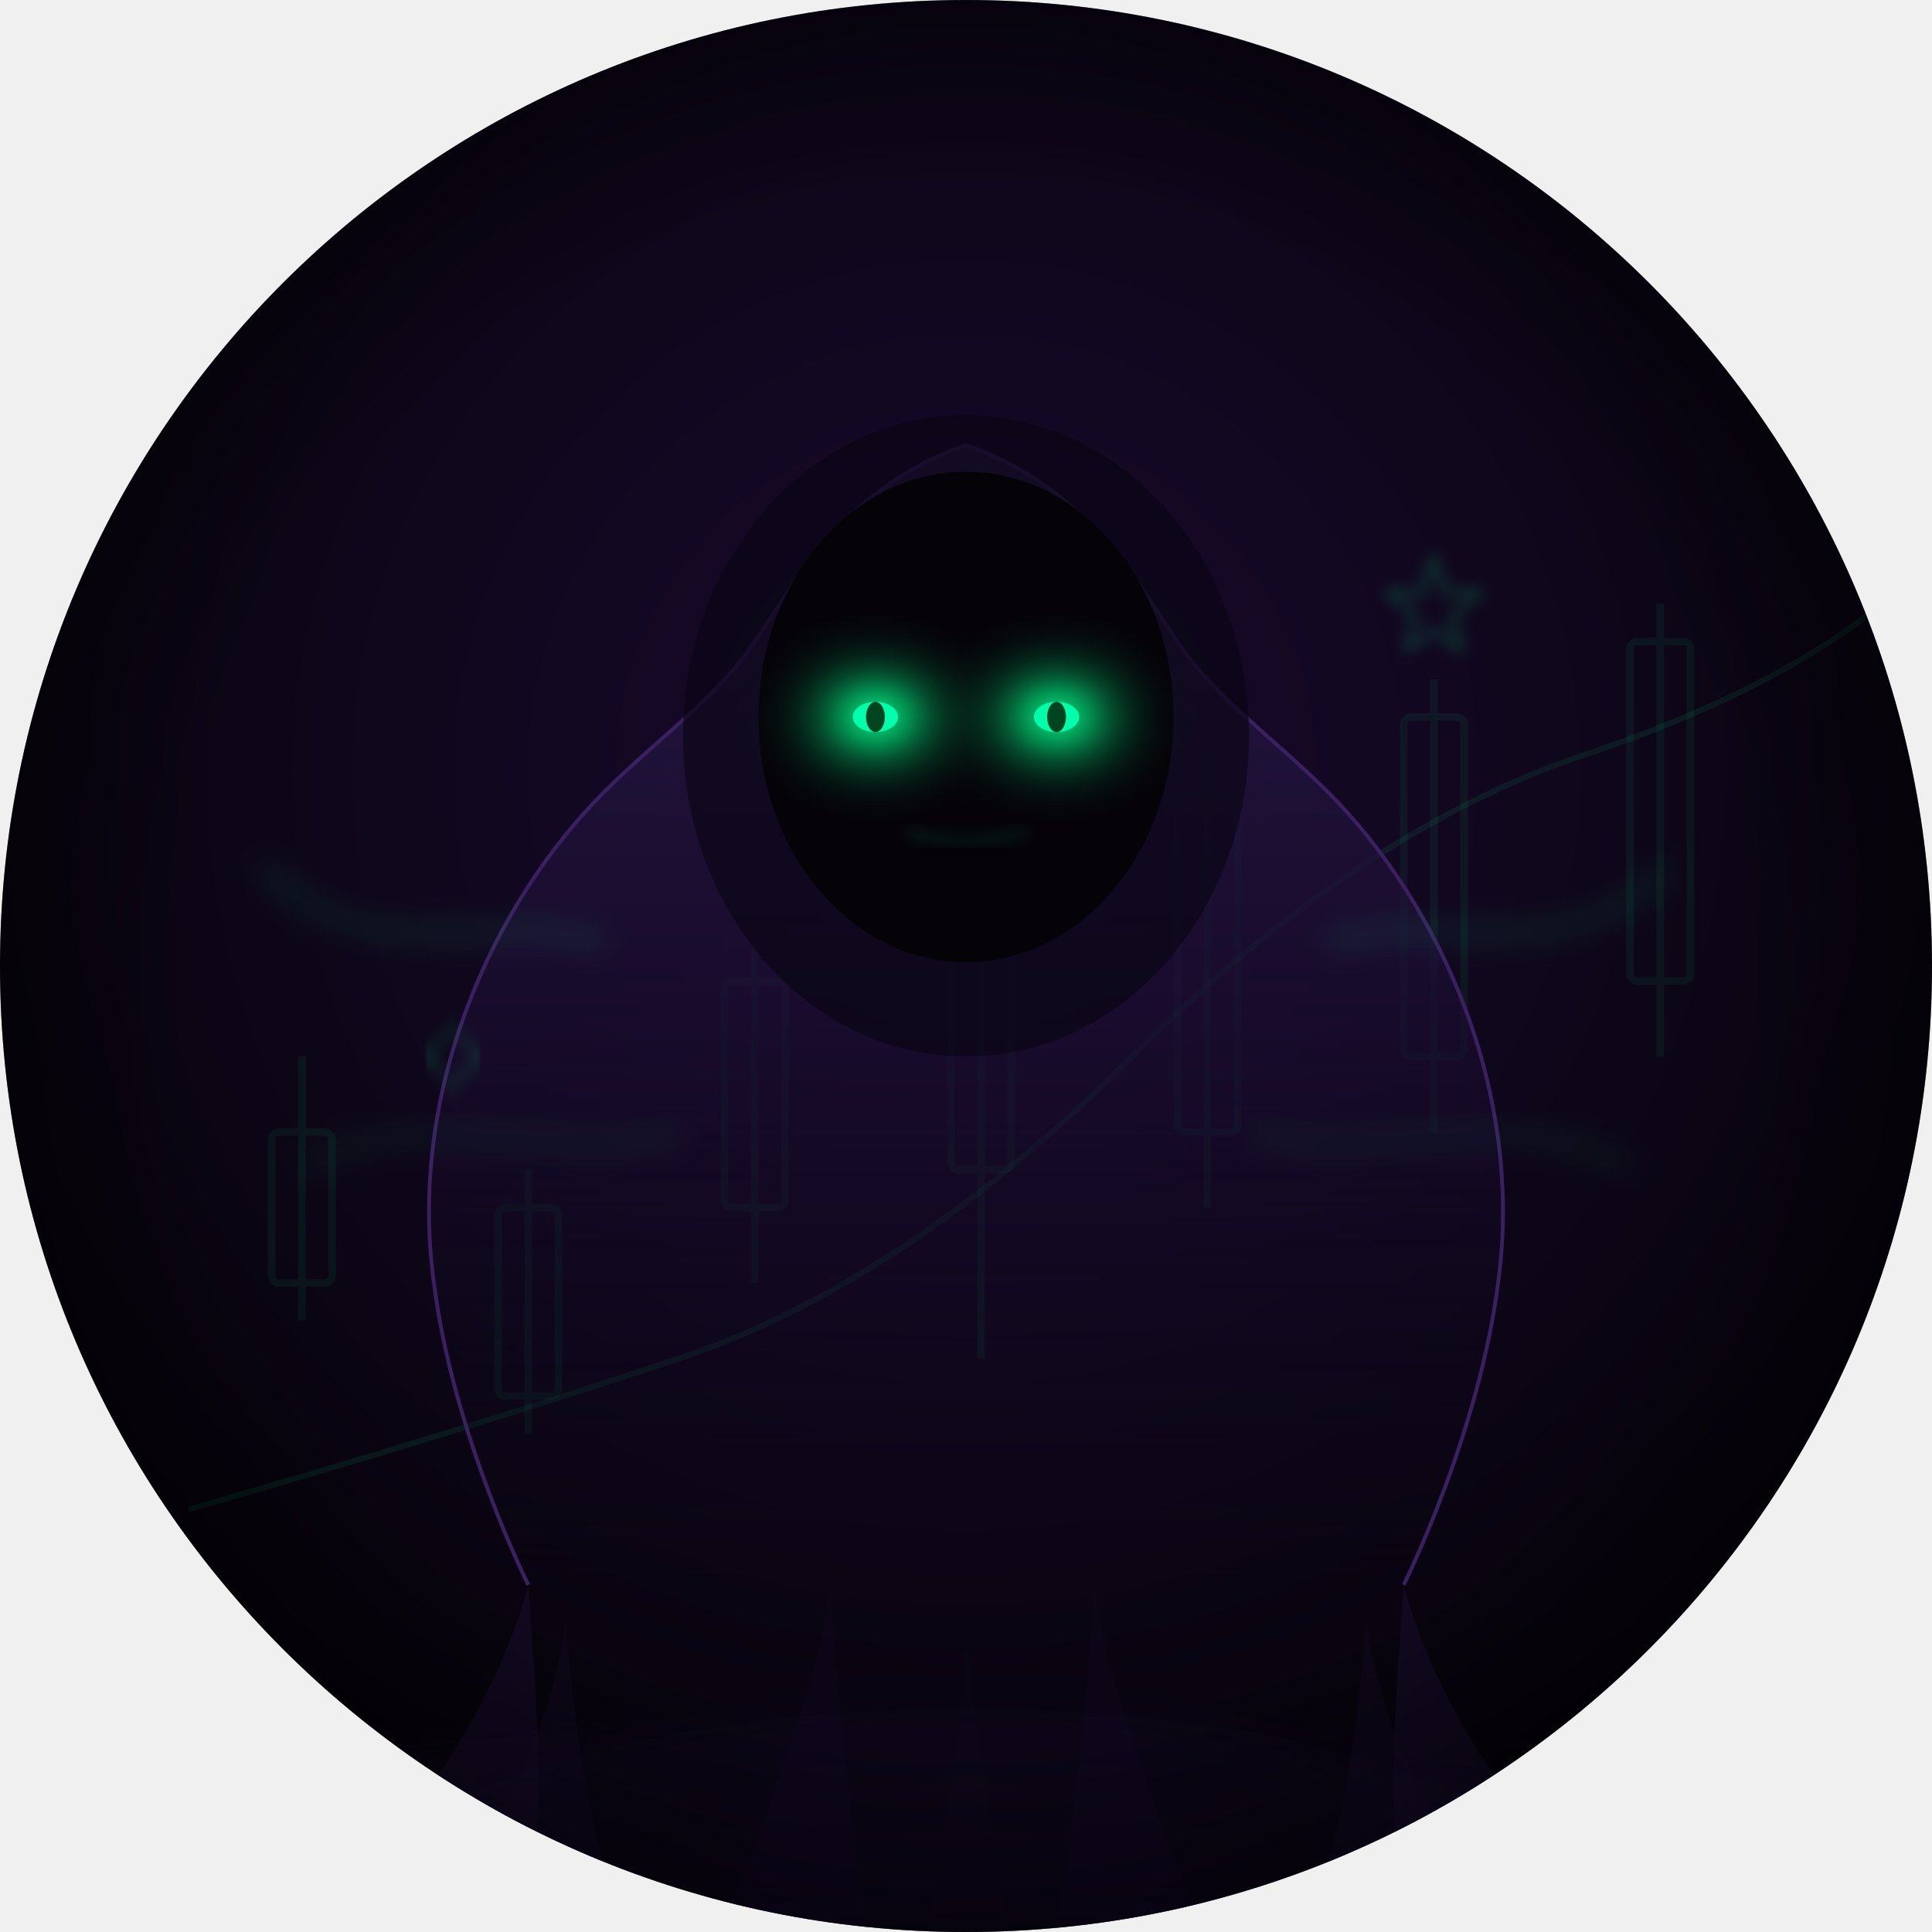
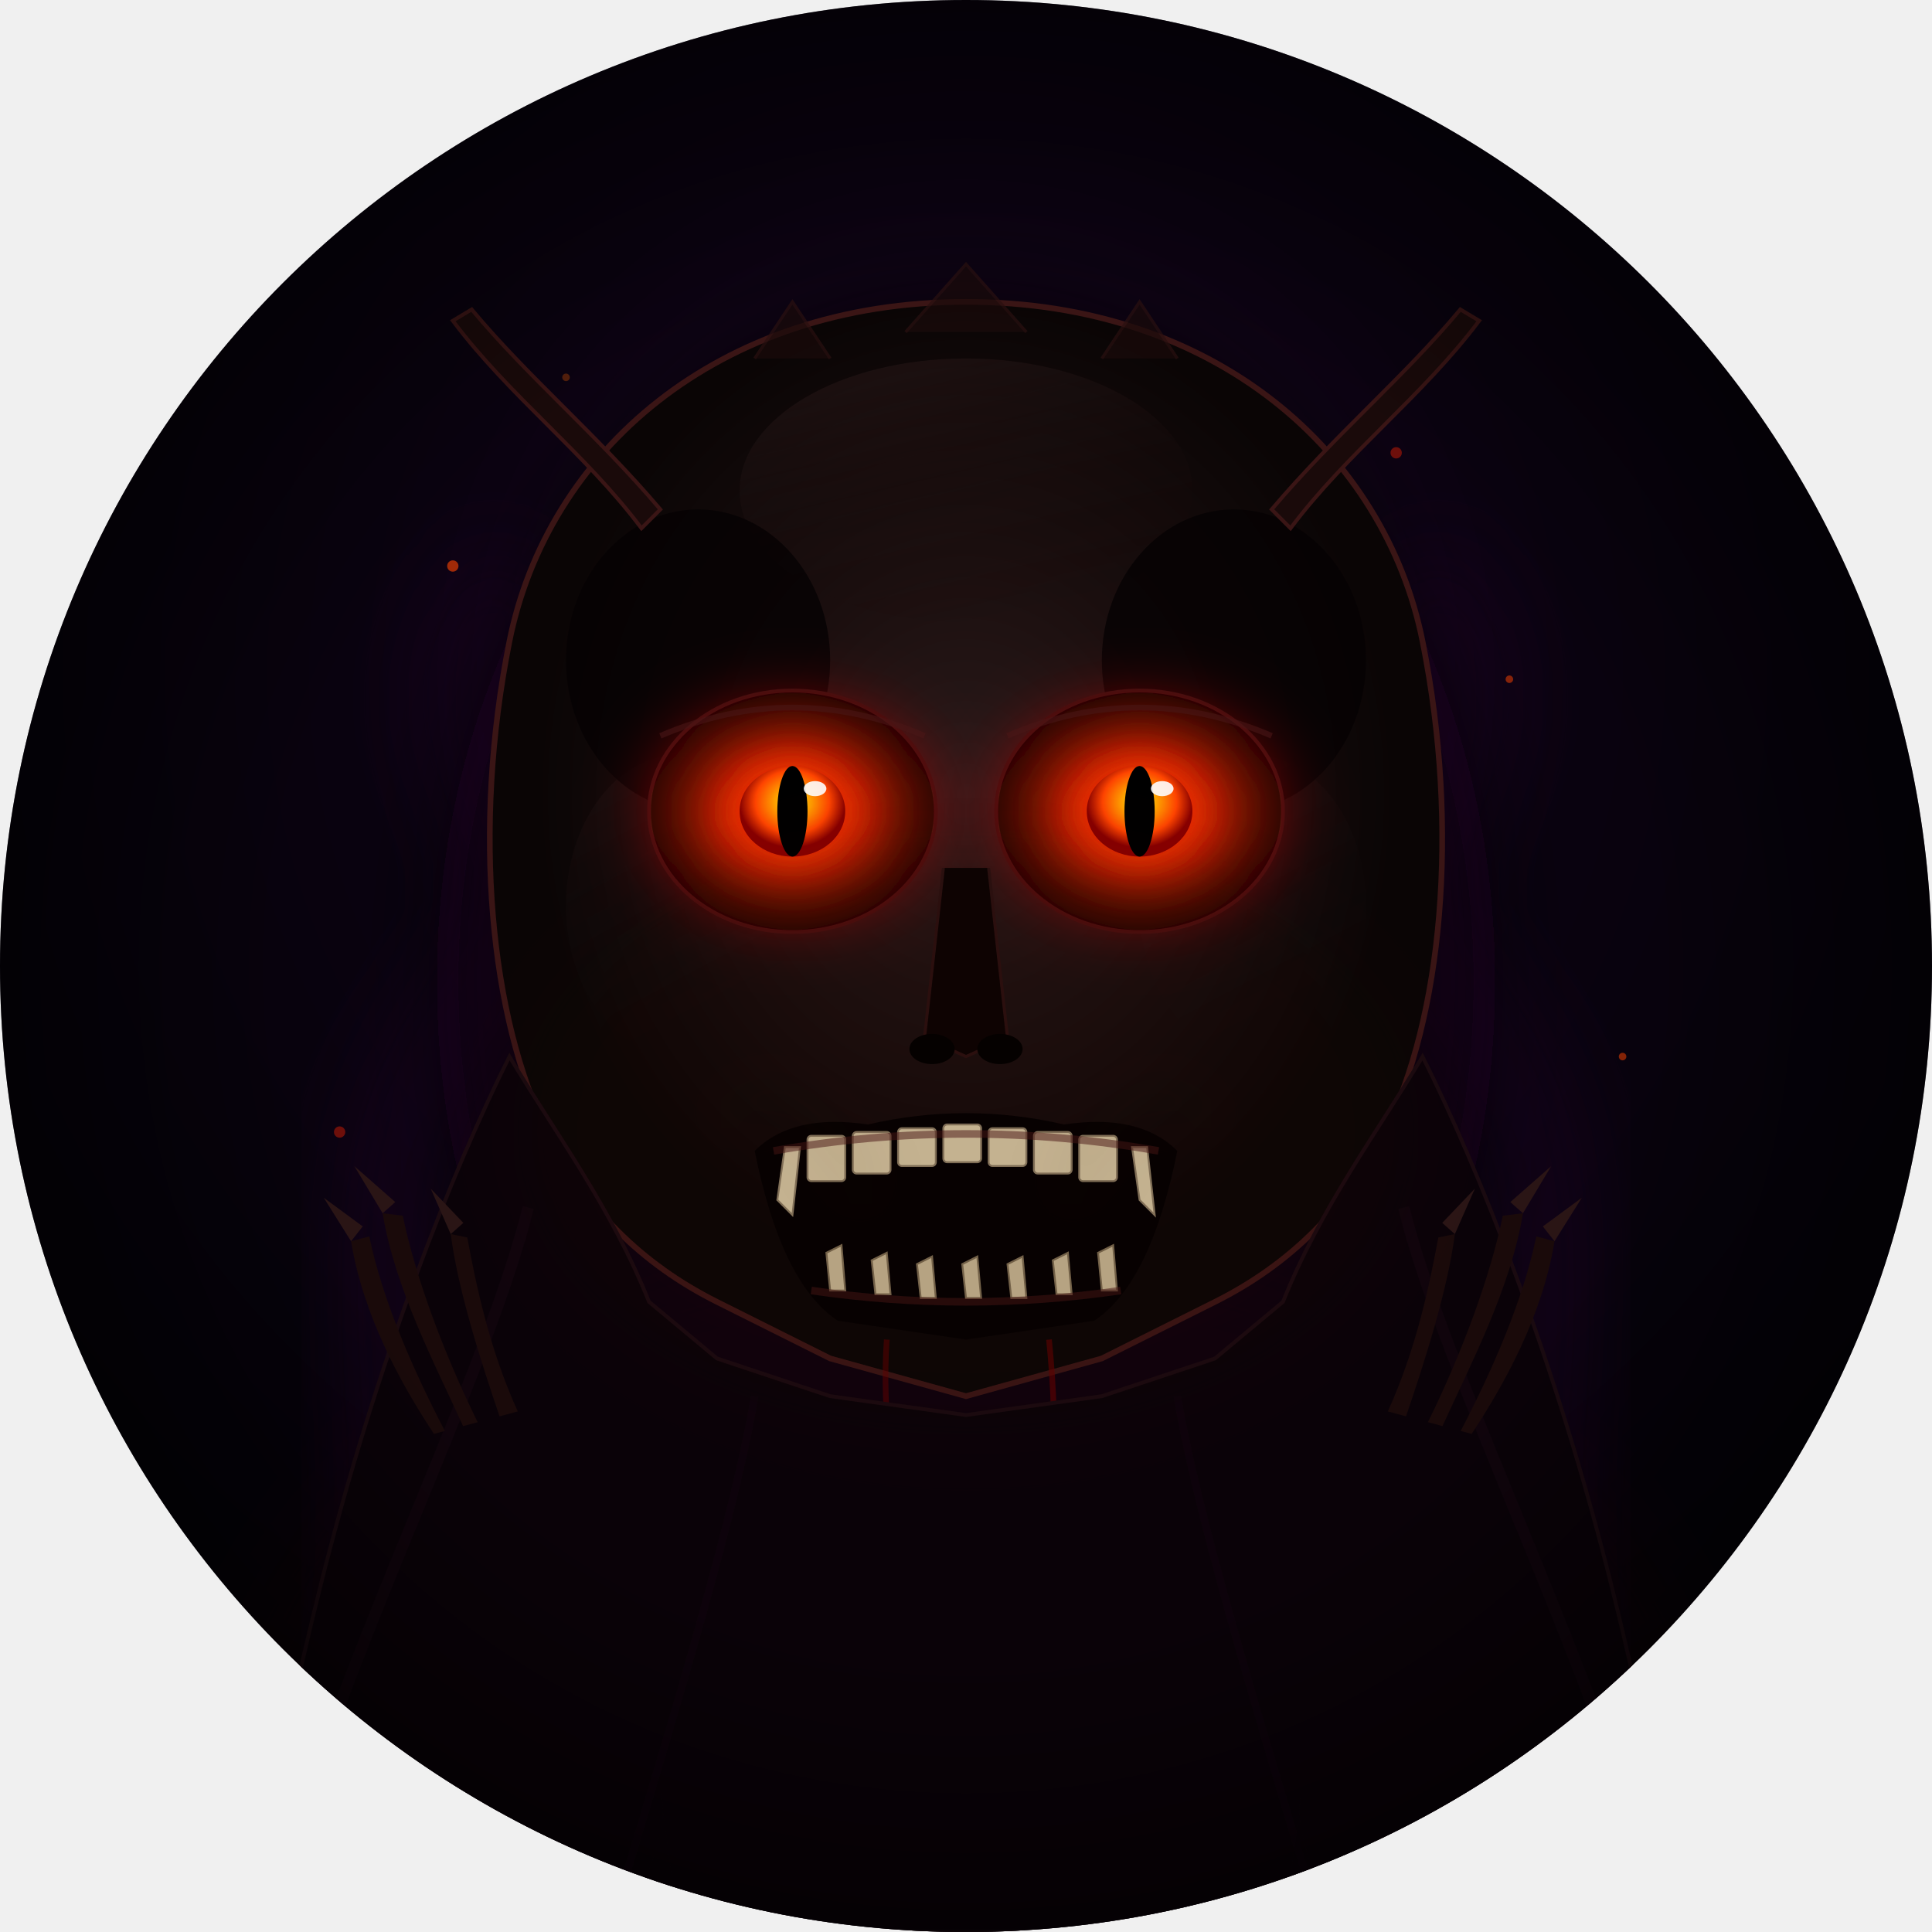
<svg xmlns="http://www.w3.org/2000/svg" viewBox="0 0 512 512" width="512" height="512">
  <defs>
-     <radialGradient id="bg" cx="50%" cy="40%" r="60%">
-       <stop offset="0%" stop-color="#1a0a2e" />
-       <stop offset="60%" stop-color="#0d0618" />
-       <stop offset="100%" stop-color="#050208" />
+     <radialGradient id="bg" cx="50%" cy="35%" r="70%">
+       <stop offset="0%" stop-color="#1a0520" />
+       <stop offset="40%" stop-color="#0a0210" />
+       <stop offset="100%" stop-color="#020105" />
    </radialGradient>
-     <radialGradient id="eyeGlow" cx="50%" cy="50%" r="50%">
-       <stop offset="0%" stop-color="#00ff88" stop-opacity="1" />
-       <stop offset="40%" stop-color="#00ff88" stop-opacity="0.8" />
-       <stop offset="100%" stop-color="#00ff88" stop-opacity="0" />
+     <radialGradient id="fireEye" cx="50%" cy="50%" r="50%">
+       <stop offset="0%" stop-color="#ff2200" />
+       <stop offset="30%" stop-color="#ff4400" stop-opacity="0.9" />
+       <stop offset="60%" stop-color="#ff2200" stop-opacity="0.5" />
+       <stop offset="100%" stop-color="#ff0000" stop-opacity="0" />
    </radialGradient>
-     <radialGradient id="eyeGlow2" cx="50%" cy="50%" r="50%">
-       <stop offset="0%" stop-color="#00ffaa" stop-opacity="1" />
-       <stop offset="40%" stop-color="#00ff88" stop-opacity="0.6" />
-       <stop offset="100%" stop-color="#00ff88" stop-opacity="0" />
+     <radialGradient id="eyeCore" cx="50%" cy="40%" r="50%">
+       <stop offset="0%" stop-color="#ffffff" />
+       <stop offset="30%" stop-color="#ffaa00" />
+       <stop offset="70%" stop-color="#ff4400" />
+       <stop offset="100%" stop-color="#880000" />
    </radialGradient>
-     <linearGradient id="wraithBody" x1="0" y1="0" x2="0" y2="1">
-       <stop offset="0%" stop-color="#2a1a4a" stop-opacity="0.9" />
-       <stop offset="50%" stop-color="#1a0d30" stop-opacity="0.7" />
-       <stop offset="100%" stop-color="#0a0515" stop-opacity="0" />
+     <radialGradient id="face" cx="50%" cy="45%" r="45%">
+       <stop offset="0%" stop-color="#2a1a1a" />
+       <stop offset="50%" stop-color="#1a0e0e" />
+       <stop offset="100%" stop-color="#0a0505" />
+     </radialGradient>
+     <linearGradient id="boneHighlight" x1="0.3" y1="0" x2="0.7" y2="1">
+       <stop offset="0%" stop-color="#4a3030" stop-opacity="0.6" />
+       <stop offset="50%" stop-color="#2a1515" stop-opacity="0.3" />
+       <stop offset="100%" stop-color="#0a0505" stop-opacity="0" />
    </linearGradient>
-     <radialGradient id="mist" cx="50%" cy="80%" r="50%">
-       <stop offset="0%" stop-color="#1a0a3a" stop-opacity="0.4" />
-       <stop offset="100%" stop-color="#050208" stop-opacity="0" />
+     <radialGradient id="smoke" cx="50%" cy="50%" r="50%">
+       <stop offset="0%" stop-color="#1a0020" stop-opacity="0.5" />
+       <stop offset="100%" stop-color="#050008" stop-opacity="0" />
    </radialGradient>
-     <radialGradient id="greenGlow" cx="50%" cy="50%" r="50%">
-       <stop offset="0%" stop-color="#00ff88" stop-opacity="0.15" />
-       <stop offset="100%" stop-color="#00ff88" stop-opacity="0" />
-     </radialGradient>
+     <filter id="heavyBlur" x="-50%" y="-50%" width="200%" height="200%">
+       <feGaussianBlur stdDeviation="12" />
+     </filter>
    <filter id="blur" x="-50%" y="-50%" width="200%" height="200%">
      <feGaussianBlur stdDeviation="8" />
    </filter>
    <filter id="softBlur" x="-50%" y="-50%" width="200%" height="200%">
      <feGaussianBlur stdDeviation="4" />
    </filter>
    <filter id="tinyBlur" x="-50%" y="-50%" width="200%" height="200%">
-       <feGaussianBlur stdDeviation="2" />
+       <feGaussianBlur stdDeviation="1.5" />
+     </filter>
+     <filter id="innerShadow" x="-20%" y="-20%" width="140%" height="140%">
+       <feGaussianBlur in="SourceAlpha" stdDeviation="6" result="blur" />
+       <feOffset dx="2" dy="4" />
+       <feComposite in2="SourceAlpha" operator="arithmetic" k2="-1" k3="1" />
+       <feFlood flood-color="#000000" flood-opacity="0.8" />
+       <feComposite in2="SourceGraphic" operator="in" />
+       <feMerge>
+         <feMergeNode />
+         <feMergeNode in="SourceGraphic" />
+       </feMerge>
    </filter>
    <clipPath id="circle">
      <circle cx="256" cy="256" r="256" />
    </clipPath>
  </defs>
  <g clip-path="url(#circle)">
    <rect width="512" height="512" fill="url(#bg)" />
-     <g opacity="0.06" stroke="#00ff88" stroke-width="2" fill="none">
-       <line x1="80" y1="350" x2="80" y2="280" />
-       <rect x="72" y="300" width="16" height="40" rx="2" />
-       <line x1="140" y1="380" x2="140" y2="310" />
-       <rect x="132" y="320" width="16" height="50" rx="2" />
-       <line x1="200" y1="340" x2="200" y2="250" />
-       <rect x="192" y="260" width="16" height="60" rx="2" />
-       <line x1="260" y1="360" x2="260" y2="220" />
-       <rect x="252" y="230" width="16" height="80" rx="2" />
-       <line x1="320" y1="320" x2="320" y2="200" />
-       <rect x="312" y="210" width="16" height="90" rx="2" />
-       <line x1="380" y1="300" x2="380" y2="180" />
-       <rect x="372" y="190" width="16" height="90" rx="2" />
-       <line x1="440" y1="280" x2="440" y2="160" />
-       <rect x="432" y="170" width="16" height="90" rx="2" />
+     <ellipse cx="256" cy="480" rx="200" ry="150" fill="#330000" opacity="0.15" filter="url(#heavyBlur)" />
+     <g opacity="0.3">
+       <path d="M 100 450 C 120 380, 80 320, 130 260 C 160 220, 100 200, 140 150" stroke="#2a0030" stroke-width="30" fill="none" filter="url(#heavyBlur)" />
+       <path d="M 412 450 C 392 380, 432 320, 382 260 C 352 220, 412 200, 372 150" stroke="#2a0030" stroke-width="30" fill="none" filter="url(#heavyBlur)" />
    </g>
-     <path d="M 50 400 Q 120 380 180 360 T 300 280 T 420 200 T 510 150" stroke="#00ff88" stroke-width="1.5" fill="none" opacity="0.08" />
-     <ellipse cx="256" cy="480" rx="300" ry="120" fill="url(#mist)" />
-     <path d="       M 140 420       C 140 420, 120 380, 115 340       C 108 290, 130 240, 160 210       C 175 195, 190 185, 200 170       L 210 155       C 220 140, 235 125, 256 118       C 277 125, 292 140, 302 155       L 312 170       C 322 185, 337 195, 352 210       C 382 240, 404 290, 397 340       C 392 380, 372 420, 372 420     " fill="url(#wraithBody)" stroke="#3a2060" stroke-width="1" />
-     <path d="M 140 420 C 135 440, 120 470, 100 490 L 80 512 L 140 512 C 145 480, 142 450, 140 420" fill="#1a0d30" opacity="0.5" />
-     <path d="M 150 430 C 148 445, 142 465, 130 485 L 115 512 L 165 512 C 155 480, 152 455, 150 430" fill="#150a25" opacity="0.4" />
-     <path d="M 372 420 C 377 440, 392 470, 412 490 L 432 512 L 372 512 C 367 480, 370 450, 372 420" fill="#1a0d30" opacity="0.5" />
-     <path d="M 362 430 C 364 445, 370 465, 382 485 L 397 512 L 347 512 C 357 480, 360 455, 362 430" fill="#150a25" opacity="0.4" />
-     <path d="M 220 420 C 218 440, 210 460, 200 490 L 190 512 L 230 512 C 225 480, 222 450, 220 420" fill="#120820" opacity="0.3" />
-     <path d="M 290 420 C 292 440, 300 460, 310 490 L 320 512 L 280 512 C 285 480, 288 450, 290 420" fill="#120820" opacity="0.3" />
-     <path d="M 256 430 C 256 450, 252 470, 248 500 L 245 512 L 267 512 C 262 480, 258 455, 256 430" fill="#0d0618" opacity="0.25" />
-     <ellipse cx="256" cy="195" rx="75" ry="85" fill="#0a0515" opacity="0.7" />
-     <ellipse cx="256" cy="190" rx="55" ry="65" fill="#050208" />
-     <g opacity="0.3">
-       <path d="M 160 250 C 130 240, 100 260, 70 230" stroke="#00ff88" stroke-width="1.5" fill="none" filter="url(#softBlur)" />
-       <path d="M 352 250 C 382 240, 412 260, 442 230" stroke="#00ff88" stroke-width="1.5" fill="none" filter="url(#softBlur)" />
-       <path d="M 180 300 C 150 310, 110 290, 80 310" stroke="#00ff88" stroke-width="1" fill="none" filter="url(#softBlur)" />
-       <path d="M 332 300 C 362 310, 402 290, 432 310" stroke="#00ff88" stroke-width="1" fill="none" filter="url(#softBlur)" />
+     <ellipse cx="256" cy="260" rx="140" ry="180" fill="#0a0208" opacity="0.6" filter="url(#heavyBlur)" />
+     <path d="       M 256 80       C 190 80, 145 120, 135 170       C 125 220, 130 270, 145 300       C 155 320, 170 335, 190 345       L 220 360       L 256 370       L 292 360       L 322 345       C 342 335, 357 320, 367 300       C 382 270, 387 220, 377 170       C 367 120, 322 80, 256 80 Z     " fill="url(#face)" stroke="#3a1515" stroke-width="1.5" />
+     <ellipse cx="256" cy="130" rx="60" ry="35" fill="url(#boneHighlight)" opacity="0.4" />
+     <ellipse cx="180" cy="240" rx="30" ry="40" fill="url(#boneHighlight)" opacity="0.2" />
+     <ellipse cx="332" cy="240" rx="30" ry="40" fill="url(#boneHighlight)" opacity="0.2" />
+     <ellipse cx="185" cy="175" rx="35" ry="40" fill="#050102" opacity="0.8" />
+     <ellipse cx="327" cy="175" rx="35" ry="40" fill="#050102" opacity="0.8" />
+     <ellipse cx="210" cy="215" rx="38" ry="32" fill="#020001" stroke="#2a1010" stroke-width="1" />
+     <ellipse cx="302" cy="215" rx="38" ry="32" fill="#020001" stroke="#2a1010" stroke-width="1" />
+     <ellipse cx="210" cy="218" rx="32" ry="26" fill="#000000" />
+     <ellipse cx="302" cy="218" rx="32" ry="26" fill="#000000" />
+     <ellipse cx="210" cy="215" rx="45" ry="35" fill="url(#fireEye)" filter="url(#blur)" />
+     <ellipse cx="210" cy="215" rx="25" ry="20" fill="url(#fireEye)" filter="url(#softBlur)" />
+     <ellipse cx="210" cy="215" rx="14" ry="12" fill="url(#eyeCore)" />
+     <ellipse cx="210" cy="215" rx="4" ry="12" fill="#000000" />
+     <ellipse cx="216" cy="209" rx="3" ry="2" fill="#ffffff" opacity="0.9" />
+     <ellipse cx="302" cy="215" rx="45" ry="35" fill="url(#fireEye)" filter="url(#blur)" />
+     <ellipse cx="302" cy="215" rx="25" ry="20" fill="url(#fireEye)" filter="url(#softBlur)" />
+     <ellipse cx="302" cy="215" rx="14" ry="12" fill="url(#eyeCore)" />
+     <ellipse cx="302" cy="215" rx="4" ry="12" fill="#000000" />
+     <ellipse cx="308" cy="209" rx="3" ry="2" fill="#ffffff" opacity="0.9" />
+     <path d="M 175 195 Q 210 180, 245 195" stroke="#4a1515" stroke-width="1.5" fill="none" opacity="0.6" />
+     <path d="M 267 195 Q 302 180, 337 195" stroke="#4a1515" stroke-width="1.5" fill="none" opacity="0.6" />
+     <path d="M 250 230 L 245 275 L 256 280 L 267 275 L 262 230" fill="#0a0202" stroke="#2a1010" stroke-width="0.8" />
+     <ellipse cx="247" cy="278" rx="6" ry="4" fill="#000000" />
+     <ellipse cx="265" cy="278" rx="6" ry="4" fill="#000000" />
+     <path d="       M 200 305       Q 210 295, 230 298       Q 256 292, 282 298       Q 302 295, 312 305       Q 305 340, 290 350       L 256 355       L 222 350       Q 207 340, 200 305 Z     " fill="#020001" />
+     <g fill="#d4c4a0" stroke="#8a7a60" stroke-width="0.5">
+       <path d="M 208 304 L 212 304 L 210 322 L 206 318 Z" />
+       <rect x="214" y="301" width="10" height="12" rx="1" />
+       <rect x="226" y="300" width="10" height="11" rx="1" />
+       <rect x="238" y="299" width="10" height="10" rx="1" />
+       <rect x="250" y="298" width="10" height="10" rx="1" />
+       <rect x="262" y="299" width="10" height="10" rx="1" />
+       <rect x="274" y="300" width="10" height="11" rx="1" />
+       <rect x="286" y="301" width="10" height="12" rx="1" />
+       <path d="M 300 304 L 304 304 L 306 322 L 302 318 Z" />
    </g>
-     <ellipse cx="232" cy="190" rx="22" ry="14" fill="url(#eyeGlow)" filter="url(#blur)" />
-     <ellipse cx="232" cy="190" rx="12" ry="8" fill="url(#eyeGlow2)" filter="url(#softBlur)" />
-     <ellipse cx="232" cy="190" rx="6" ry="4" fill="#00ffaa" />
-     <ellipse cx="232" cy="190" rx="2.5" ry="4" fill="#004422" />
-     <ellipse cx="280" cy="190" rx="22" ry="14" fill="url(#eyeGlow)" filter="url(#blur)" />
-     <ellipse cx="280" cy="190" rx="12" ry="8" fill="url(#eyeGlow2)" filter="url(#softBlur)" />
-     <ellipse cx="280" cy="190" rx="6" ry="4" fill="#00ffaa" />
-     <ellipse cx="280" cy="190" rx="2.5" ry="4" fill="#004422" />
-     <path d="M 240 220 C 248 224, 264 224, 272 220" stroke="#00ff88" stroke-width="1" fill="none" opacity="0.25" filter="url(#tinyBlur)" />
-     <g transform="translate(380, 160)" opacity="0.4">
-       <polygon points="0,-12 3,-3 12,-3 5,3 7,12 0,7 -7,12 -5,3 -12,-3 -3,-3" fill="none" stroke="#00ff88" stroke-width="0.8" filter="url(#tinyBlur)" />
+     <g fill="#c4b490" stroke="#7a6a50" stroke-width="0.5">
+       <path d="M 220 342 L 224 342 L 223 330 L 219 332 Z" />
+       <path d="M 232 343 L 236 343 L 235 332 L 231 334 Z" />
+       <path d="M 244 344 L 248 344 L 247 333 L 243 335 Z" />
+       <path d="M 256 344 L 260 344 L 259 333 L 255 335 Z" />
+       <path d="M 268 344 L 272 344 L 271 333 L 267 335 Z" />
+       <path d="M 280 343 L 284 343 L 283 332 L 279 334 Z" />
+       <path d="M 292 342 L 296 342 L 295 330 L 291 332 Z" />
    </g>
-     <g transform="translate(120, 280)" opacity="0.3">
-       <rect x="-5" y="-5" width="10" height="10" transform="rotate(45)" fill="none" stroke="#00ff88" stroke-width="0.8" filter="url(#tinyBlur)" />
+     <path d="M 205 305 Q 256 296, 307 305" stroke="#4a1515" stroke-width="2" fill="none" opacity="0.5" />
+     <path d="M 215 342 Q 256 348, 297 342" stroke="#4a1515" stroke-width="2" fill="none" opacity="0.5" />
+     <path d="M 235 355 Q 234 370, 236 385 Q 237 390, 236 395" stroke="#660000" stroke-width="1.5" fill="none" opacity="0.5" />
+     <path d="M 278 355 Q 280 375, 279 390 Q 278 400, 279 410" stroke="#660000" stroke-width="1.5" fill="none" opacity="0.6" />
+     <ellipse cx="236" cy="398" rx="2" ry="3" fill="#660000" opacity="0.4" />
+     <ellipse cx="279" cy="413" rx="2" ry="3" fill="#660000" opacity="0.5" />
+     <path d="M 170 140 C 155 120, 135 105, 120 85 L 125 82 C 140 100, 158 115, 175 135 Z" fill="#1a0a0a" stroke="#3a1515" stroke-width="1" />
+     <path d="M 342 140 C 357 120, 377 105, 392 85 L 387 82 C 372 100, 354 115, 337 135 Z" fill="#1a0a0a" stroke="#3a1515" stroke-width="1" />
+     <path d="M 200 95 L 210 80 L 220 95" fill="#1a0a0a" stroke="#2a1010" stroke-width="0.8" opacity="0.7" />
+     <path d="M 240 88 L 256 70 L 272 88" fill="#1a0a0a" stroke="#2a1010" stroke-width="0.8" opacity="0.7" />
+     <path d="M 292 95 L 302 80 L 312 95" fill="#1a0a0a" stroke="#2a1010" stroke-width="0.8" opacity="0.7" />
+     <path d="       M 135 280       C 120 310, 100 360, 85 420       C 75 460, 70 490, 65 512       L 447 512       C 442 490, 437 460, 427 420       C 412 360, 392 310, 377 280       C 365 300, 350 320, 340 345       L 322 360       L 292 370       L 256 375       L 220 370       L 190 360       L 172 345       C 162 320, 147 300, 135 280 Z     " fill="#0a0208" stroke="#1a0a10" stroke-width="1" />
+     <path d="M 140 320 C 130 360, 100 420, 80 480" stroke="#150510" stroke-width="3" fill="none" opacity="0.5" />
+     <path d="M 372 320 C 382 360, 412 420, 432 480" stroke="#150510" stroke-width="3" fill="none" opacity="0.5" />
+     <path d="M 200 370 C 195 400, 180 450, 165 500" stroke="#150510" stroke-width="2" fill="none" opacity="0.3" />
+     <path d="M 312 370 C 317 400, 332 450, 347 500" stroke="#150510" stroke-width="2" fill="none" opacity="0.3" />
+     <path d="M 65 512 L 60 480 C 62 485, 55 495, 50 512 Z" fill="#0a0208" opacity="0.7" />
+     <path d="M 120 512 L 110 470 C 115 480, 105 495, 100 512 Z" fill="#0a0208" opacity="0.6" />
+     <path d="M 180 512 L 175 475 C 178 485, 170 500, 165 512 Z" fill="#0a0208" opacity="0.5" />
+     <path d="M 340 512 L 345 475 C 342 485, 350 500, 355 512 Z" fill="#0a0208" opacity="0.5" />
+     <path d="M 400 512 L 405 470 C 400 480, 410 495, 415 512 Z" fill="#0a0208" opacity="0.6" />
+     <path d="M 447 512 L 452 480 C 450 485, 457 495, 462 512 Z" fill="#0a0208" opacity="0.7" />
+     <g transform="translate(115, 380) rotate(-15)">
+       <path d="M 0 0 C -5 -15, -10 -35, -8 -55 L -3 -55 C -4 -38, -1 -18, 3 0 Z" fill="#1a0a0a" />
+       <path d="M 8 0 C 5 -18, 0 -40, 2 -60 L 7 -58 C 6 -42, 8 -20, 12 0 Z" fill="#1a0a0a" />
+       <path d="M 18 0 C 17 -15, 16 -35, 18 -50 L 22 -48 C 21 -35, 20 -18, 23 0 Z" fill="#1a0a0a" />
+       <path d="M -8 -55 L -12 -68 L -4 -58 Z" fill="#2a1515" />
+       <path d="M 2 -60 L -2 -74 L 6 -62 Z" fill="#2a1515" />
+       <path d="M 18 -50 L 16 -63 L 22 -52 Z" fill="#2a1515" />
    </g>
-     <g opacity="0.15">
-       <ellipse cx="150" cy="500" rx="120" ry="40" fill="#1a0a3a" filter="url(#softBlur)" />
-       <ellipse cx="350" cy="505" rx="100" ry="35" fill="#1a0a3a" filter="url(#softBlur)" />
-       <ellipse cx="256" cy="498" rx="150" ry="45" fill="#1a0a3a" filter="url(#softBlur)" />
+     <g transform="translate(390, 380) rotate(15)">
+       <path d="M 0 0 C 5 -15, 10 -35, 8 -55 L 3 -55 C 4 -38, 1 -18, -3 0 Z" fill="#1a0a0a" />
+       <path d="M -8 0 C -5 -18, 0 -40, -2 -60 L -7 -58 C -6 -42, -8 -20, -12 0 Z" fill="#1a0a0a" />
+       <path d="M -18 0 C -17 -15, -16 -35, -18 -50 L -22 -48 C -21 -35, -20 -18, -23 0 Z" fill="#1a0a0a" />
+       <path d="M 8 -55 L 12 -68 L 4 -58 Z" fill="#2a1515" />
+       <path d="M -2 -60 L 2 -74 L -6 -62 Z" fill="#2a1515" />
+       <path d="M -18 -50 L -16 -63 L -22 -52 Z" fill="#2a1515" />
    </g>
+     <ellipse cx="256" cy="300" rx="120" ry="80" fill="#330800" opacity="0.1" filter="url(#heavyBlur)" />
+     <path d="M 190 300 C 200 280, 220 290, 230 320" stroke="#330800" stroke-width="8" fill="none" opacity="0.08" filter="url(#blur)" />
+     <path d="M 322 300 C 312 280, 292 290, 282 320" stroke="#330800" stroke-width="8" fill="none" opacity="0.08" filter="url(#blur)" />
+     <circle cx="120" cy="150" r="1.5" fill="#ff4400" opacity="0.6" />
+     <circle cx="400" cy="180" r="1" fill="#ff4400" opacity="0.5" />
+     <circle cx="90" cy="300" r="1.5" fill="#ff2200" opacity="0.4" />
+     <circle cx="430" cy="280" r="1" fill="#ff4400" opacity="0.5" />
+     <circle cx="150" cy="100" r="1" fill="#ff6600" opacity="0.3" />
+     <circle cx="370" cy="120" r="1.5" fill="#ff2200" opacity="0.4" />
    <radialGradient id="vignette" cx="50%" cy="50%" r="50%">
      <stop offset="0%" stop-color="transparent" />
-       <stop offset="80%" stop-color="transparent" />
-       <stop offset="100%" stop-color="#000000" stop-opacity="0.4" />
+       <stop offset="70%" stop-color="transparent" />
+       <stop offset="100%" stop-color="#000000" stop-opacity="0.5" />
    </radialGradient>
    <rect width="512" height="512" fill="url(#vignette)" />
  </g>
</svg>
